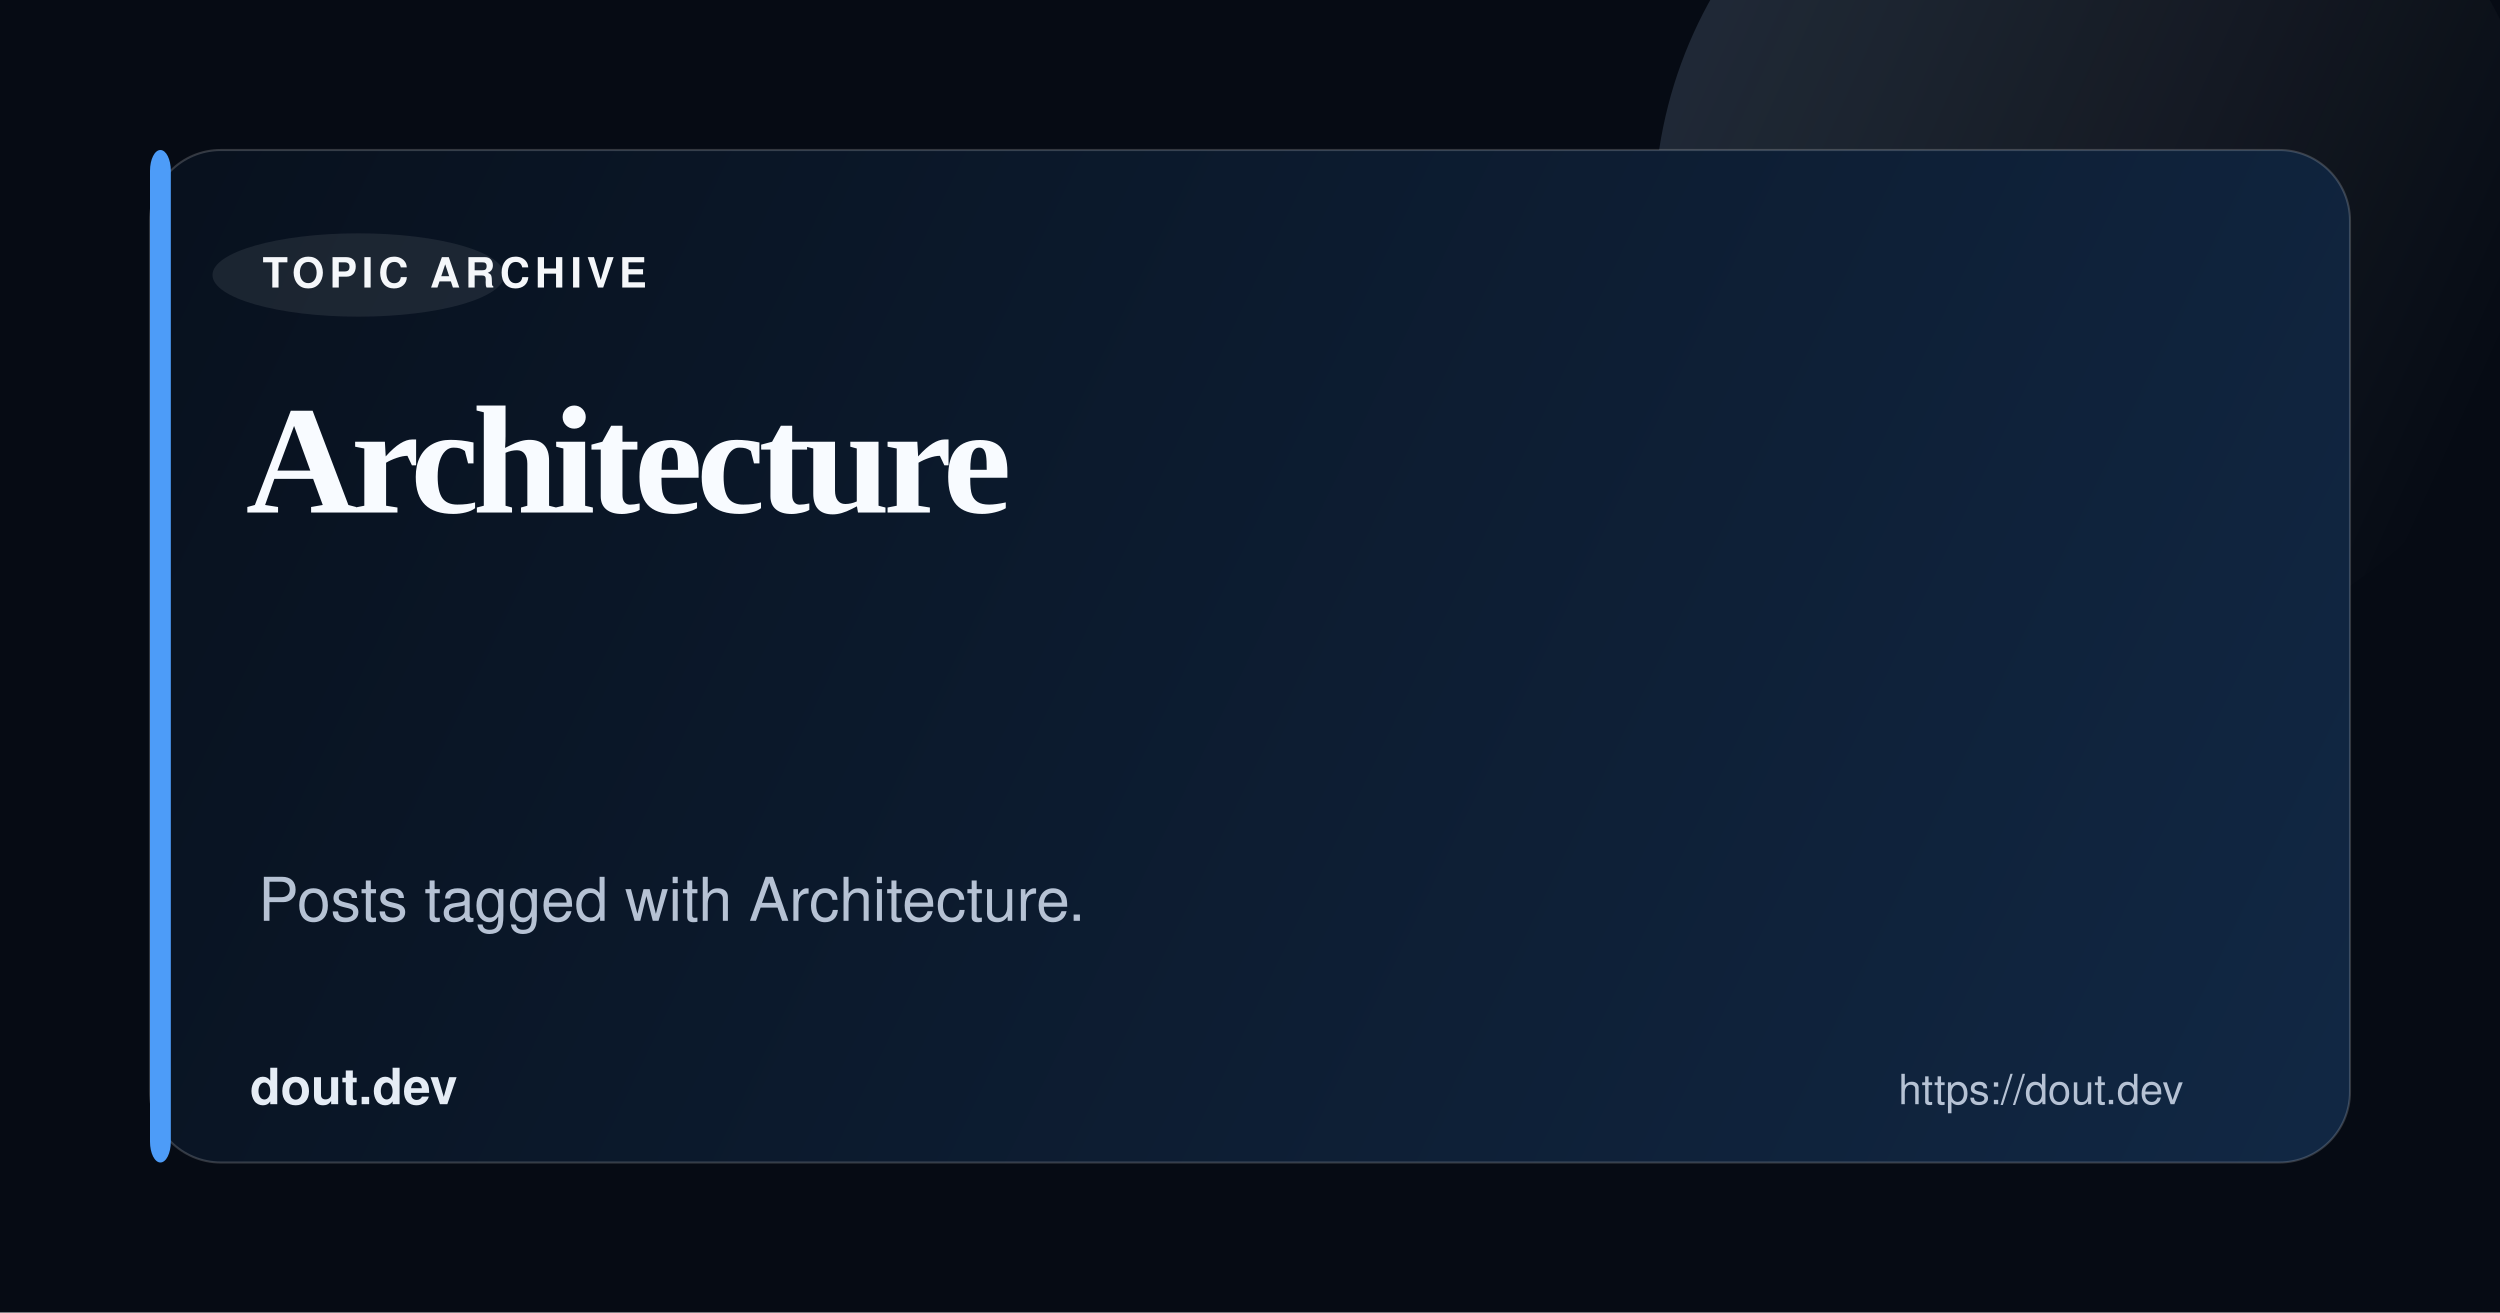
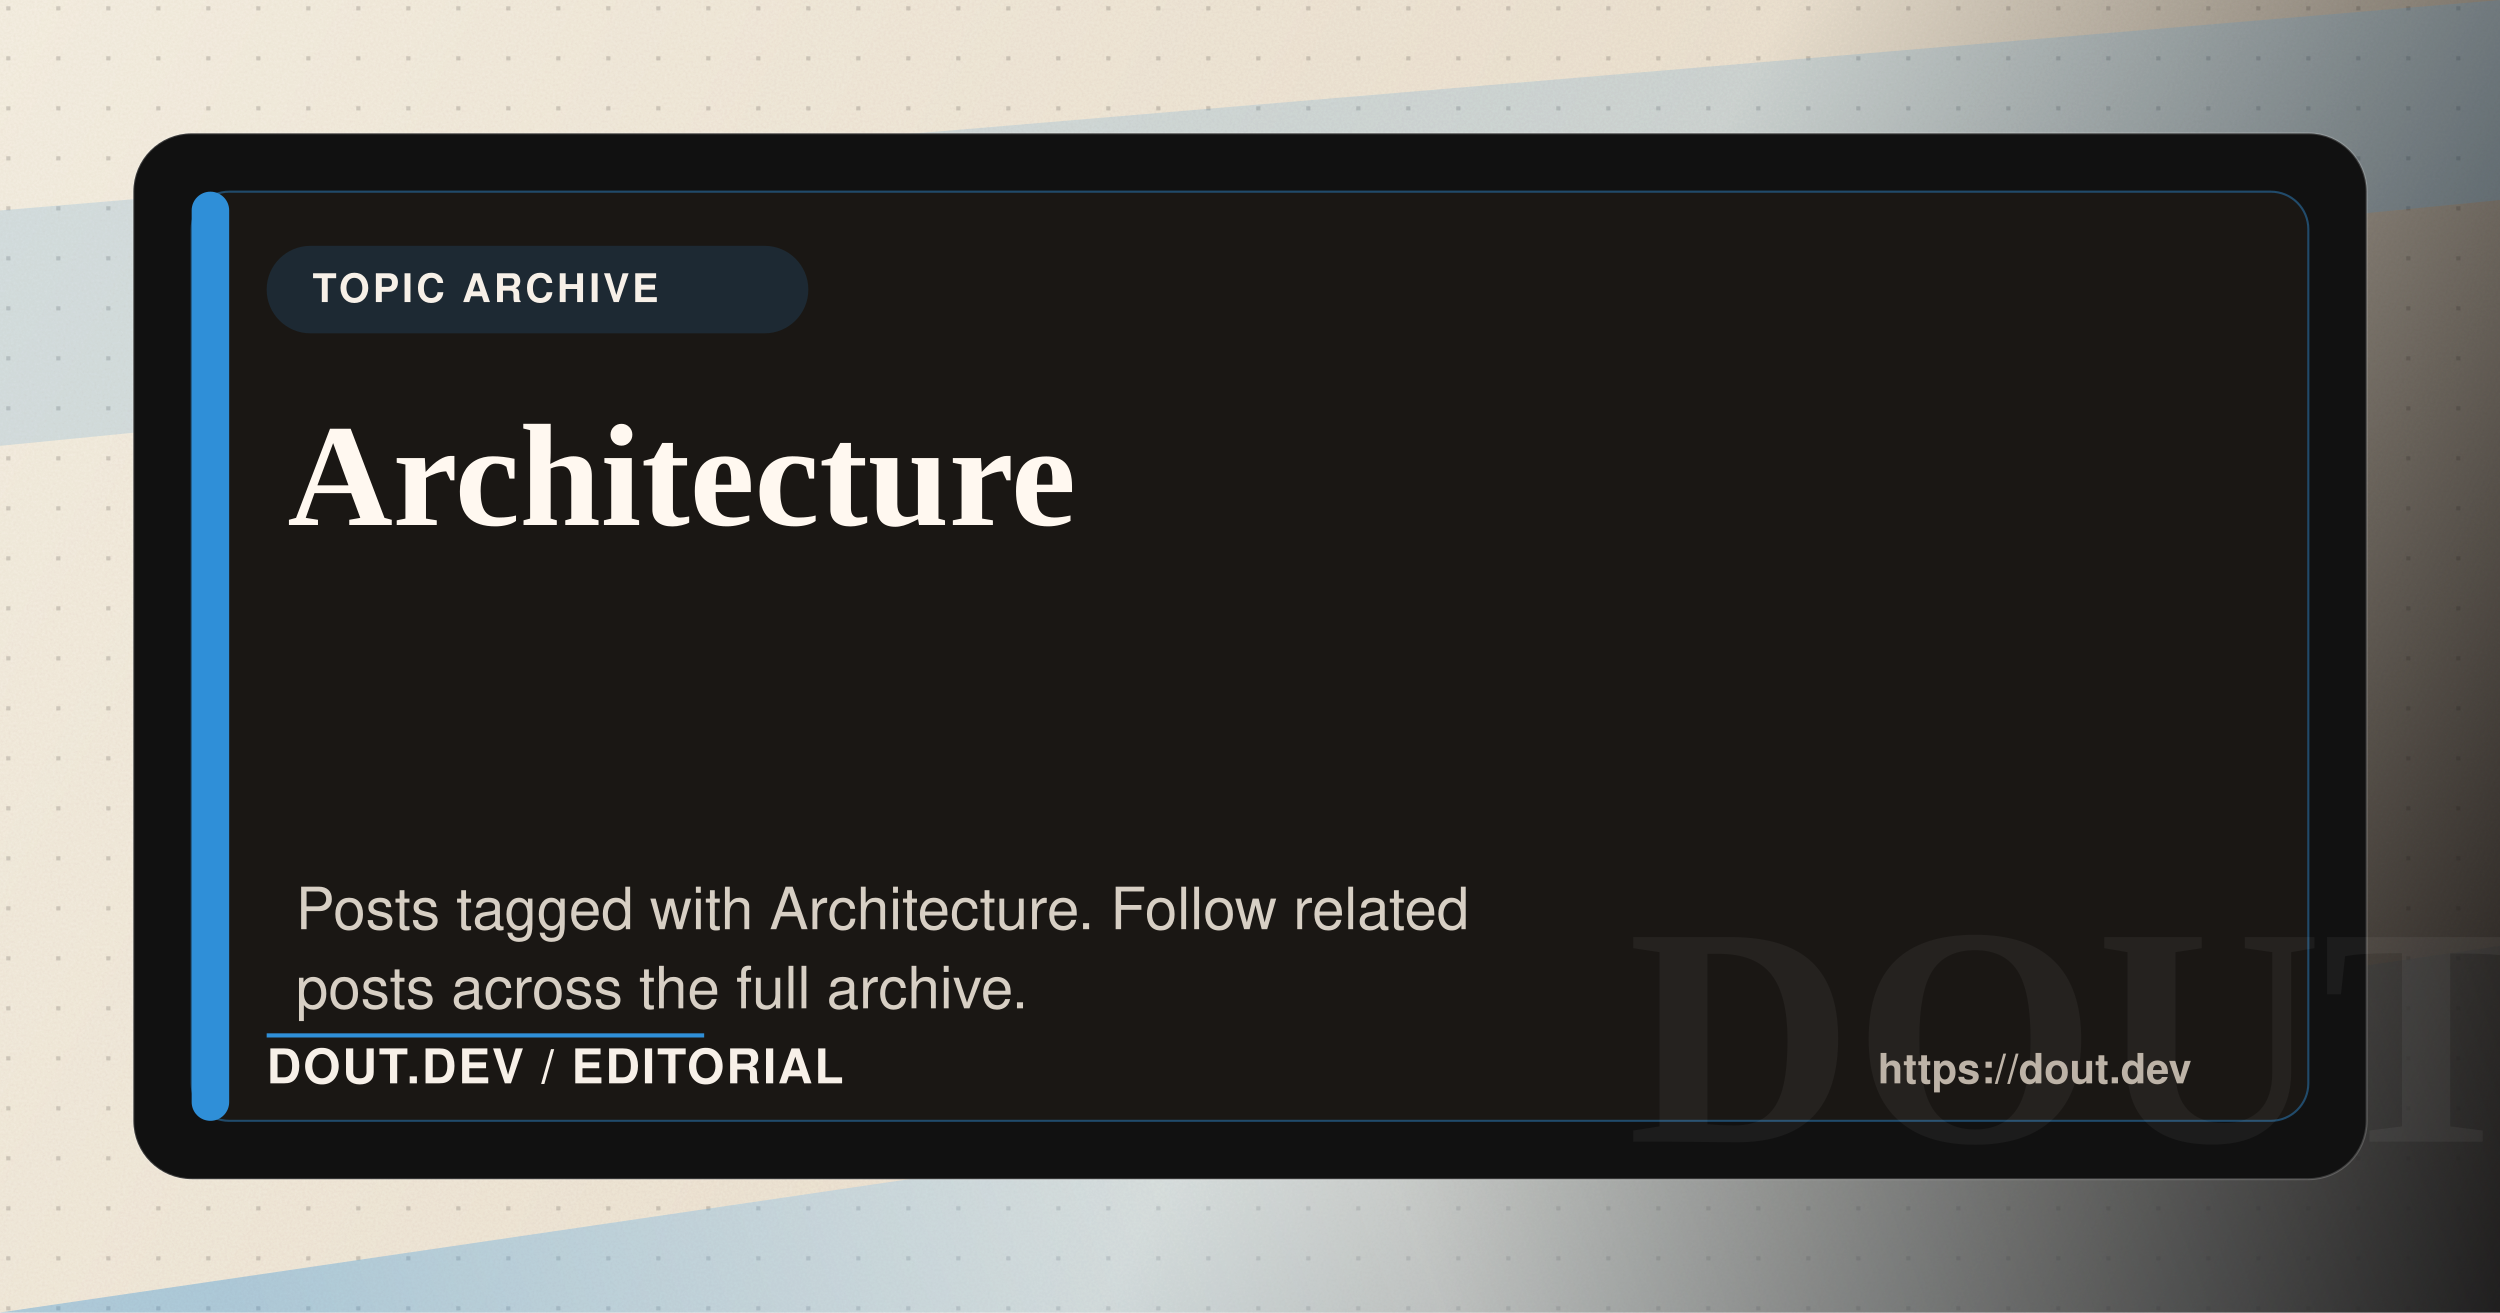
<svg xmlns="http://www.w3.org/2000/svg" width="1200" height="630" viewBox="0 0 1200 630" fill="none">
  <defs>
-     <linearGradient id="bg" x1="98" y1="72" x2="1102" y2="558" gradientUnits="userSpaceOnUse">
-       <stop stop-color="#08111E" />
-       <stop offset="1" stop-color="#112743" />
+     <filter id="paperTexture" x="0" y="0" width="100%" height="100%" color-interpolation-filters="sRGB">
+       <feTurbulence type="fractalNoise" baseFrequency="0.8" numOctaves="3" seed="17" result="noise" />
+       <feColorMatrix in="noise" type="matrix" values="0 0 0 0 0.52 0 0 0 0 0.48 0 0 0 0 0.42 0 0 0 0.08 0" />
+       <feBlend in="SourceGraphic" mode="multiply" />
+     </filter>
+     <linearGradient id="paper" x1="0" y1="0" x2="1200" y2="630" gradientUnits="userSpaceOnUse">
+       <stop stop-color="#F6EFE2" />
+       <stop offset="0.56" stop-color="#ECE2D1" />
+       <stop offset="1" stop-color="#15110F" />
    </linearGradient>
-     <linearGradient id="glow" x1="178" y1="118" x2="1046" y2="512" gradientUnits="userSpaceOnUse">
-       <stop stop-color="#4d9cf8" stop-opacity="0.34" />
-       <stop offset="1" stop-color="#FFFFFF" stop-opacity="0" />
+     <linearGradient id="accentSweep" x1="72" y1="520" x2="1128" y2="120" gradientUnits="userSpaceOnUse">
+       <stop stop-color="#2f8fd8" />
+       <stop offset="0.48" stop-color="#cfeaff" />
+       <stop offset="1" stop-color="#111111" />
    </linearGradient>
+     <pattern id="dotGrid" width="24" height="24" patternUnits="userSpaceOnUse">
+       <rect x="3" y="3" width="2" height="2" fill="#16120F" fill-opacity="0.16" />
+     </pattern>
  </defs>
-   <rect width="1200" height="630" fill="#060B14" />
-   <circle cx="1008" cy="104" r="214" fill="url(#glow)" />
-   <rect x="72" y="72" width="1056" height="486" rx="34" fill="url(#bg)" stroke="#FFFFFF" stroke-opacity="0.18" />
-   <rect x="72" y="72" width="10" height="486" rx="10" fill="#4d9cf8" />
-   <rect x="102" y="112" width="140" height="40" rx="999" fill="#FFFFFF" fill-opacity="0.08" />
-   <text x="126" y="138" fill="#F5F7FA" font-family="Helvetica, Arial, sans-serif" font-size="20" font-weight="700" letter-spacing="0.12em">TOPIC ARCHIVE</text>
-   <text x="118" y="246" fill="#F8FBFF" font-family="Georgia, Times New Roman, serif" font-size="74" font-weight="700" letter-spacing="-0.04em">
-     <tspan x="118" dy="0">Architecture</tspan>
+   <rect width="1200" height="630" fill="url(#paper)" filter="url(#paperTexture)" />
+   <rect width="1200" height="630" fill="url(#dotGrid)" />
+   <path d="M0 630 L1200 454 L1200 630 Z" fill="url(#accentSweep)" opacity="0.34" />
+   <path d="M0 101 L1200 0 L1200 96 L0 214 Z" fill="#2f8fd8" opacity="0.16" />
+   <rect x="64" y="64" width="1072" height="502" rx="28" fill="#111111" stroke="#FFFFFF" stroke-opacity="0.18" />
+   <rect x="92" y="92" width="1016" height="446" rx="18" fill="#1A1714" stroke="#2f8fd8" stroke-opacity="0.45" />
+   <rect x="92" y="92" width="18" height="446" rx="9" fill="#2f8fd8" />
+   <rect x="128" y="118" width="260" height="42" rx="21" ry="21" fill="#2f8fd8" fill-opacity="0.16" />
+   <text x="150" y="145" fill="#F7F0E8" font-family="Avenir Next, Segoe UI, Helvetica, Arial, sans-serif" font-size="19" font-weight="800" letter-spacing="0.08em">TOPIC ARCHIVE</text>
+   <text x="998" y="548" text-anchor="middle" fill="#FFFFFF" fill-opacity="0.05" font-family="Georgia, Times New Roman, serif" font-size="150" font-weight="700" letter-spacing="0">DOUT</text>
+   <text x="138" y="252" fill="#FFF8F0" font-family="Georgia, Times New Roman, serif" font-size="70" font-weight="700" letter-spacing="0">
+     <tspan x="138" dy="0">Architecture</tspan>
  </text>
-   <text x="124" y="442" fill="#B6C2D4" font-family="Helvetica, Arial, sans-serif" font-size="29" font-weight="400">
-     <tspan x="124" dy="0">Posts tagged with Architecture.</tspan>
+   <text x="142" y="446" fill="#D7CFC4" font-family="Avenir Next, Segoe UI, Helvetica, Arial, sans-serif" font-size="28" font-weight="500" letter-spacing="0">
+     <tspan x="142" dy="0">Posts tagged with Architecture. Follow related</tspan>
+     <tspan x="142" dy="38">posts across the full archive.</tspan>
  </text>
-   <text x="120" y="530" fill="#E5ECF5" font-family="Helvetica, Arial, sans-serif" font-size="24" font-weight="700">dout.dev</text>
-   <text x="1048" y="530" text-anchor="end" fill="#B6C2D4" font-family="Helvetica, Arial, sans-serif" font-size="20" font-weight="400">https://dout.dev</text>
+   <rect x="128" y="496" width="210" height="2" fill="#2f8fd8" />
+   <text x="128" y="520" fill="#F7F0E8" font-family="Avenir Next, Segoe UI, Helvetica, Arial, sans-serif" font-size="23" font-weight="800" letter-spacing="0.04em">DOUT.DEV / EDITORIAL</text>
+   <text x="1052" y="520" text-anchor="end" fill="#BDB3A7" font-family="Avenir Next, Segoe UI, Helvetica, Arial, sans-serif" font-size="20" font-weight="600" letter-spacing="0">https://dout.dev</text>
</svg>
